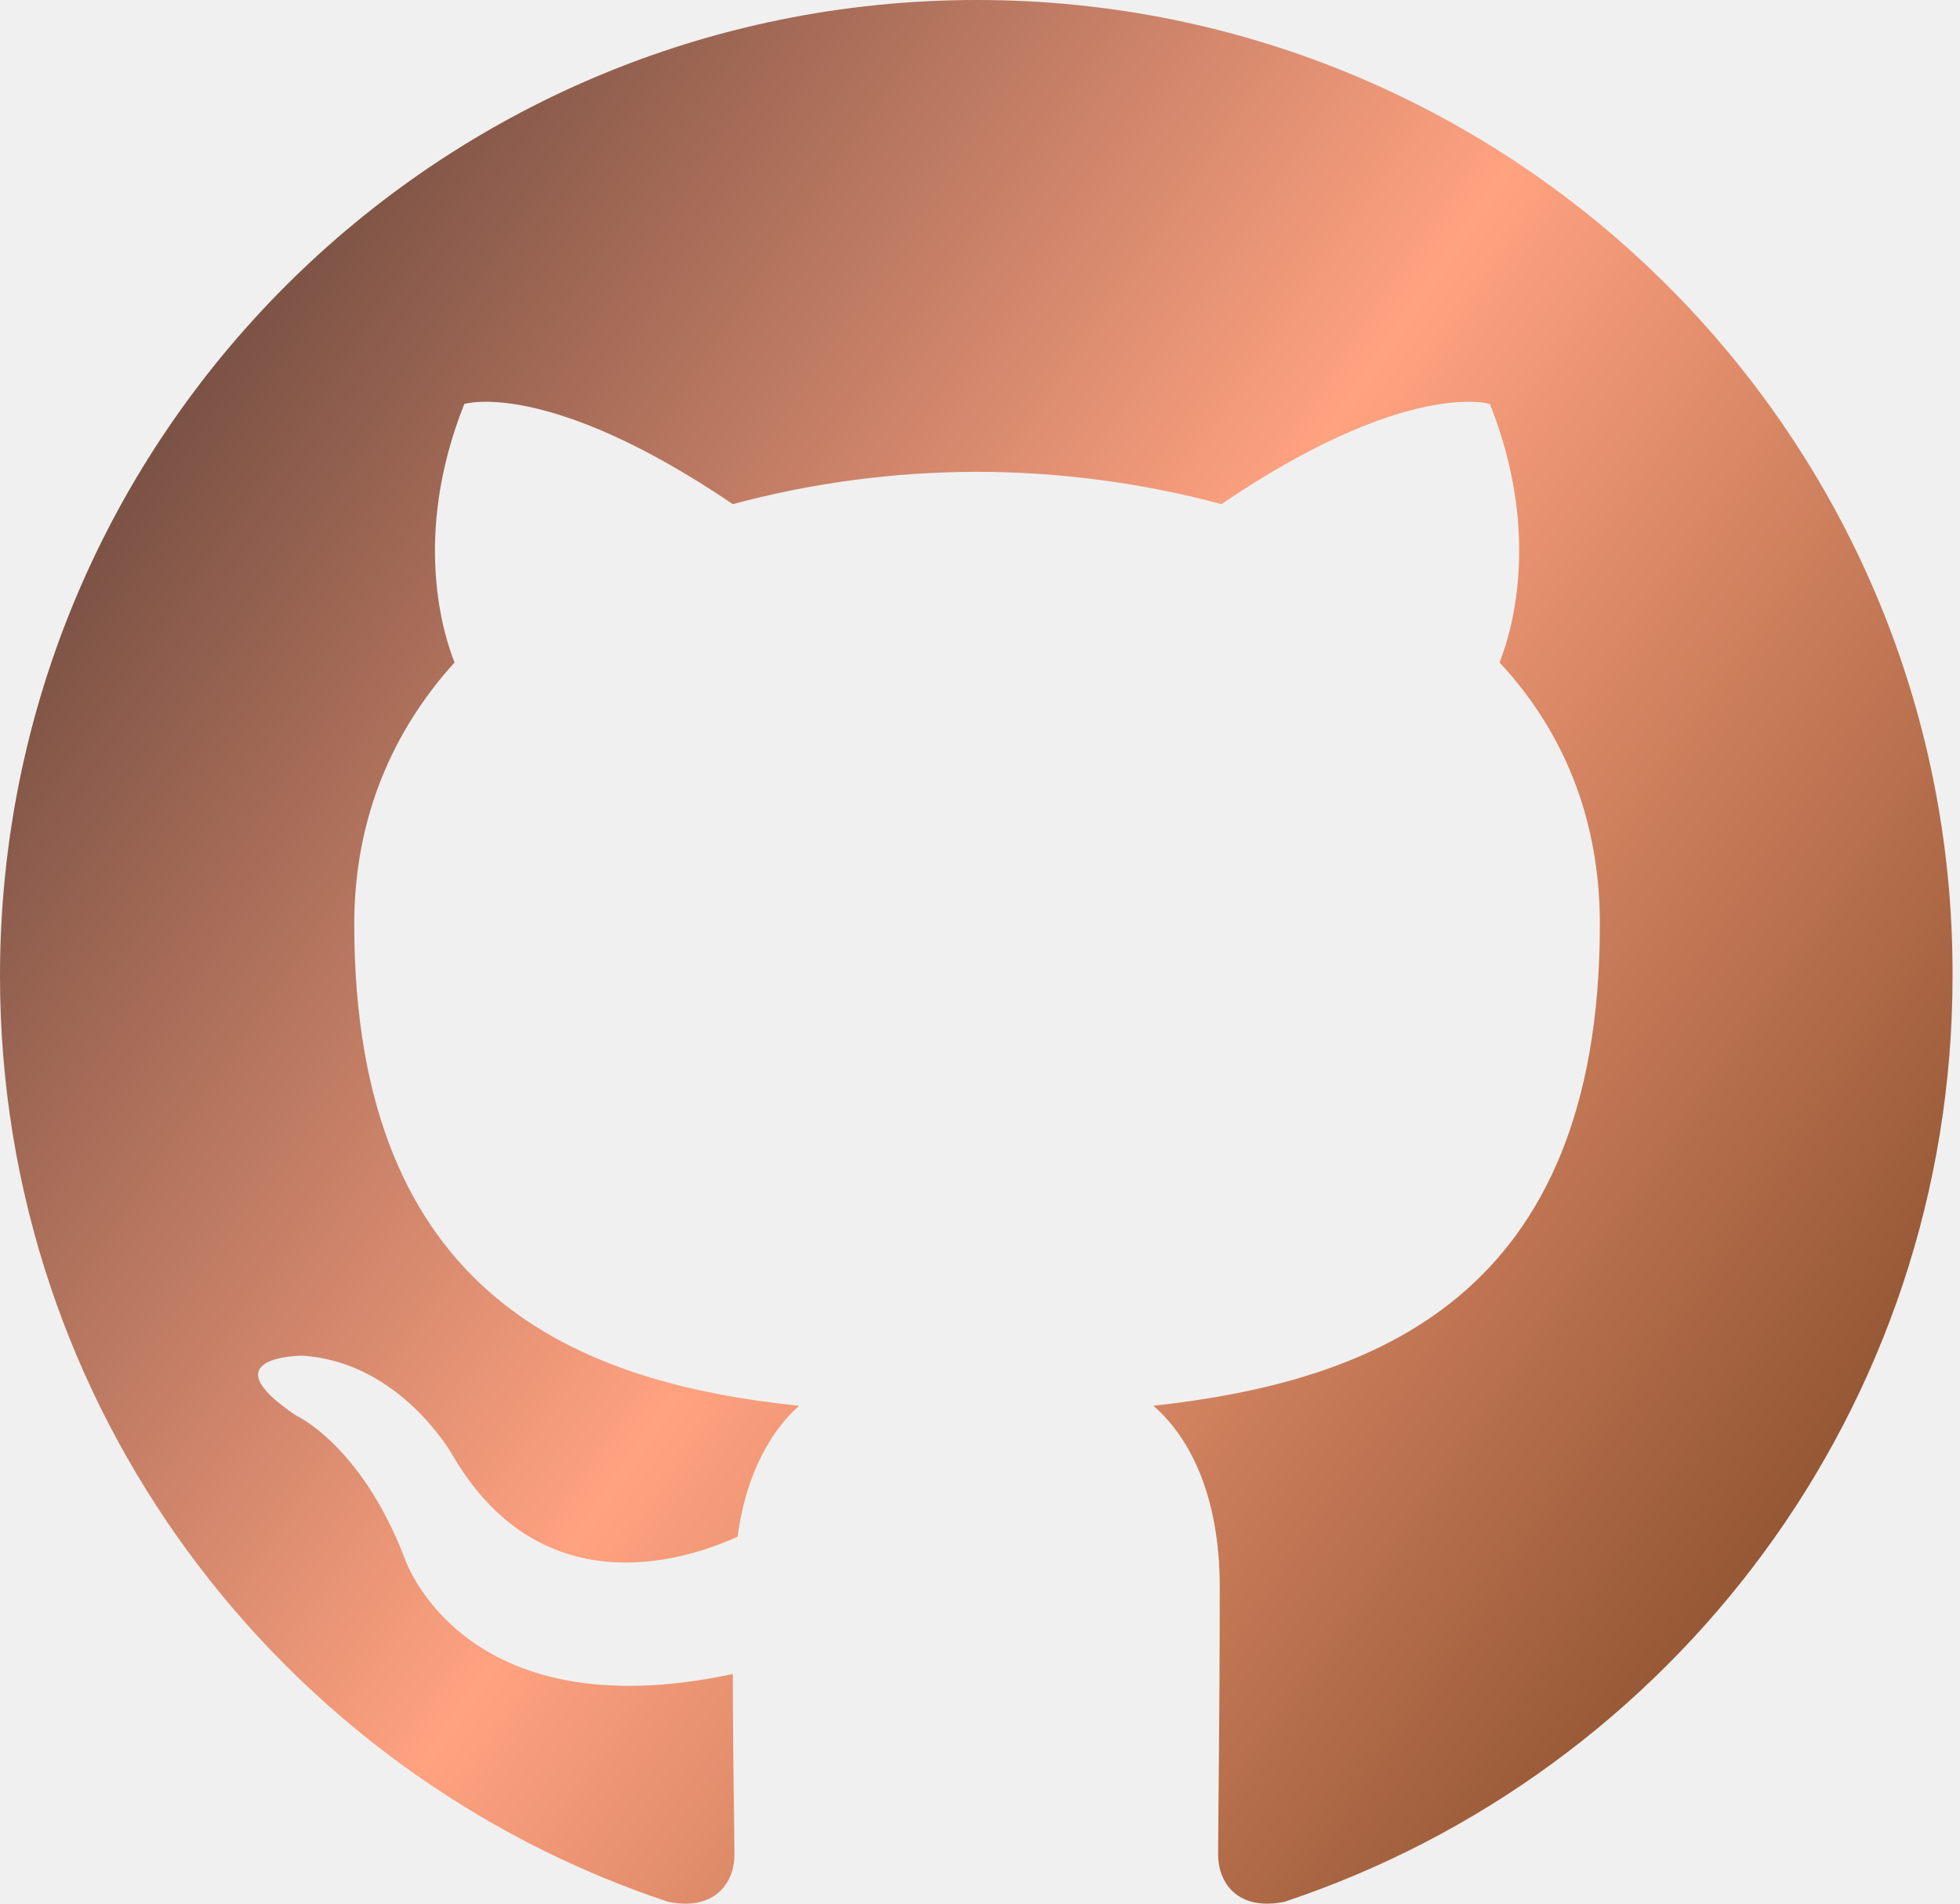
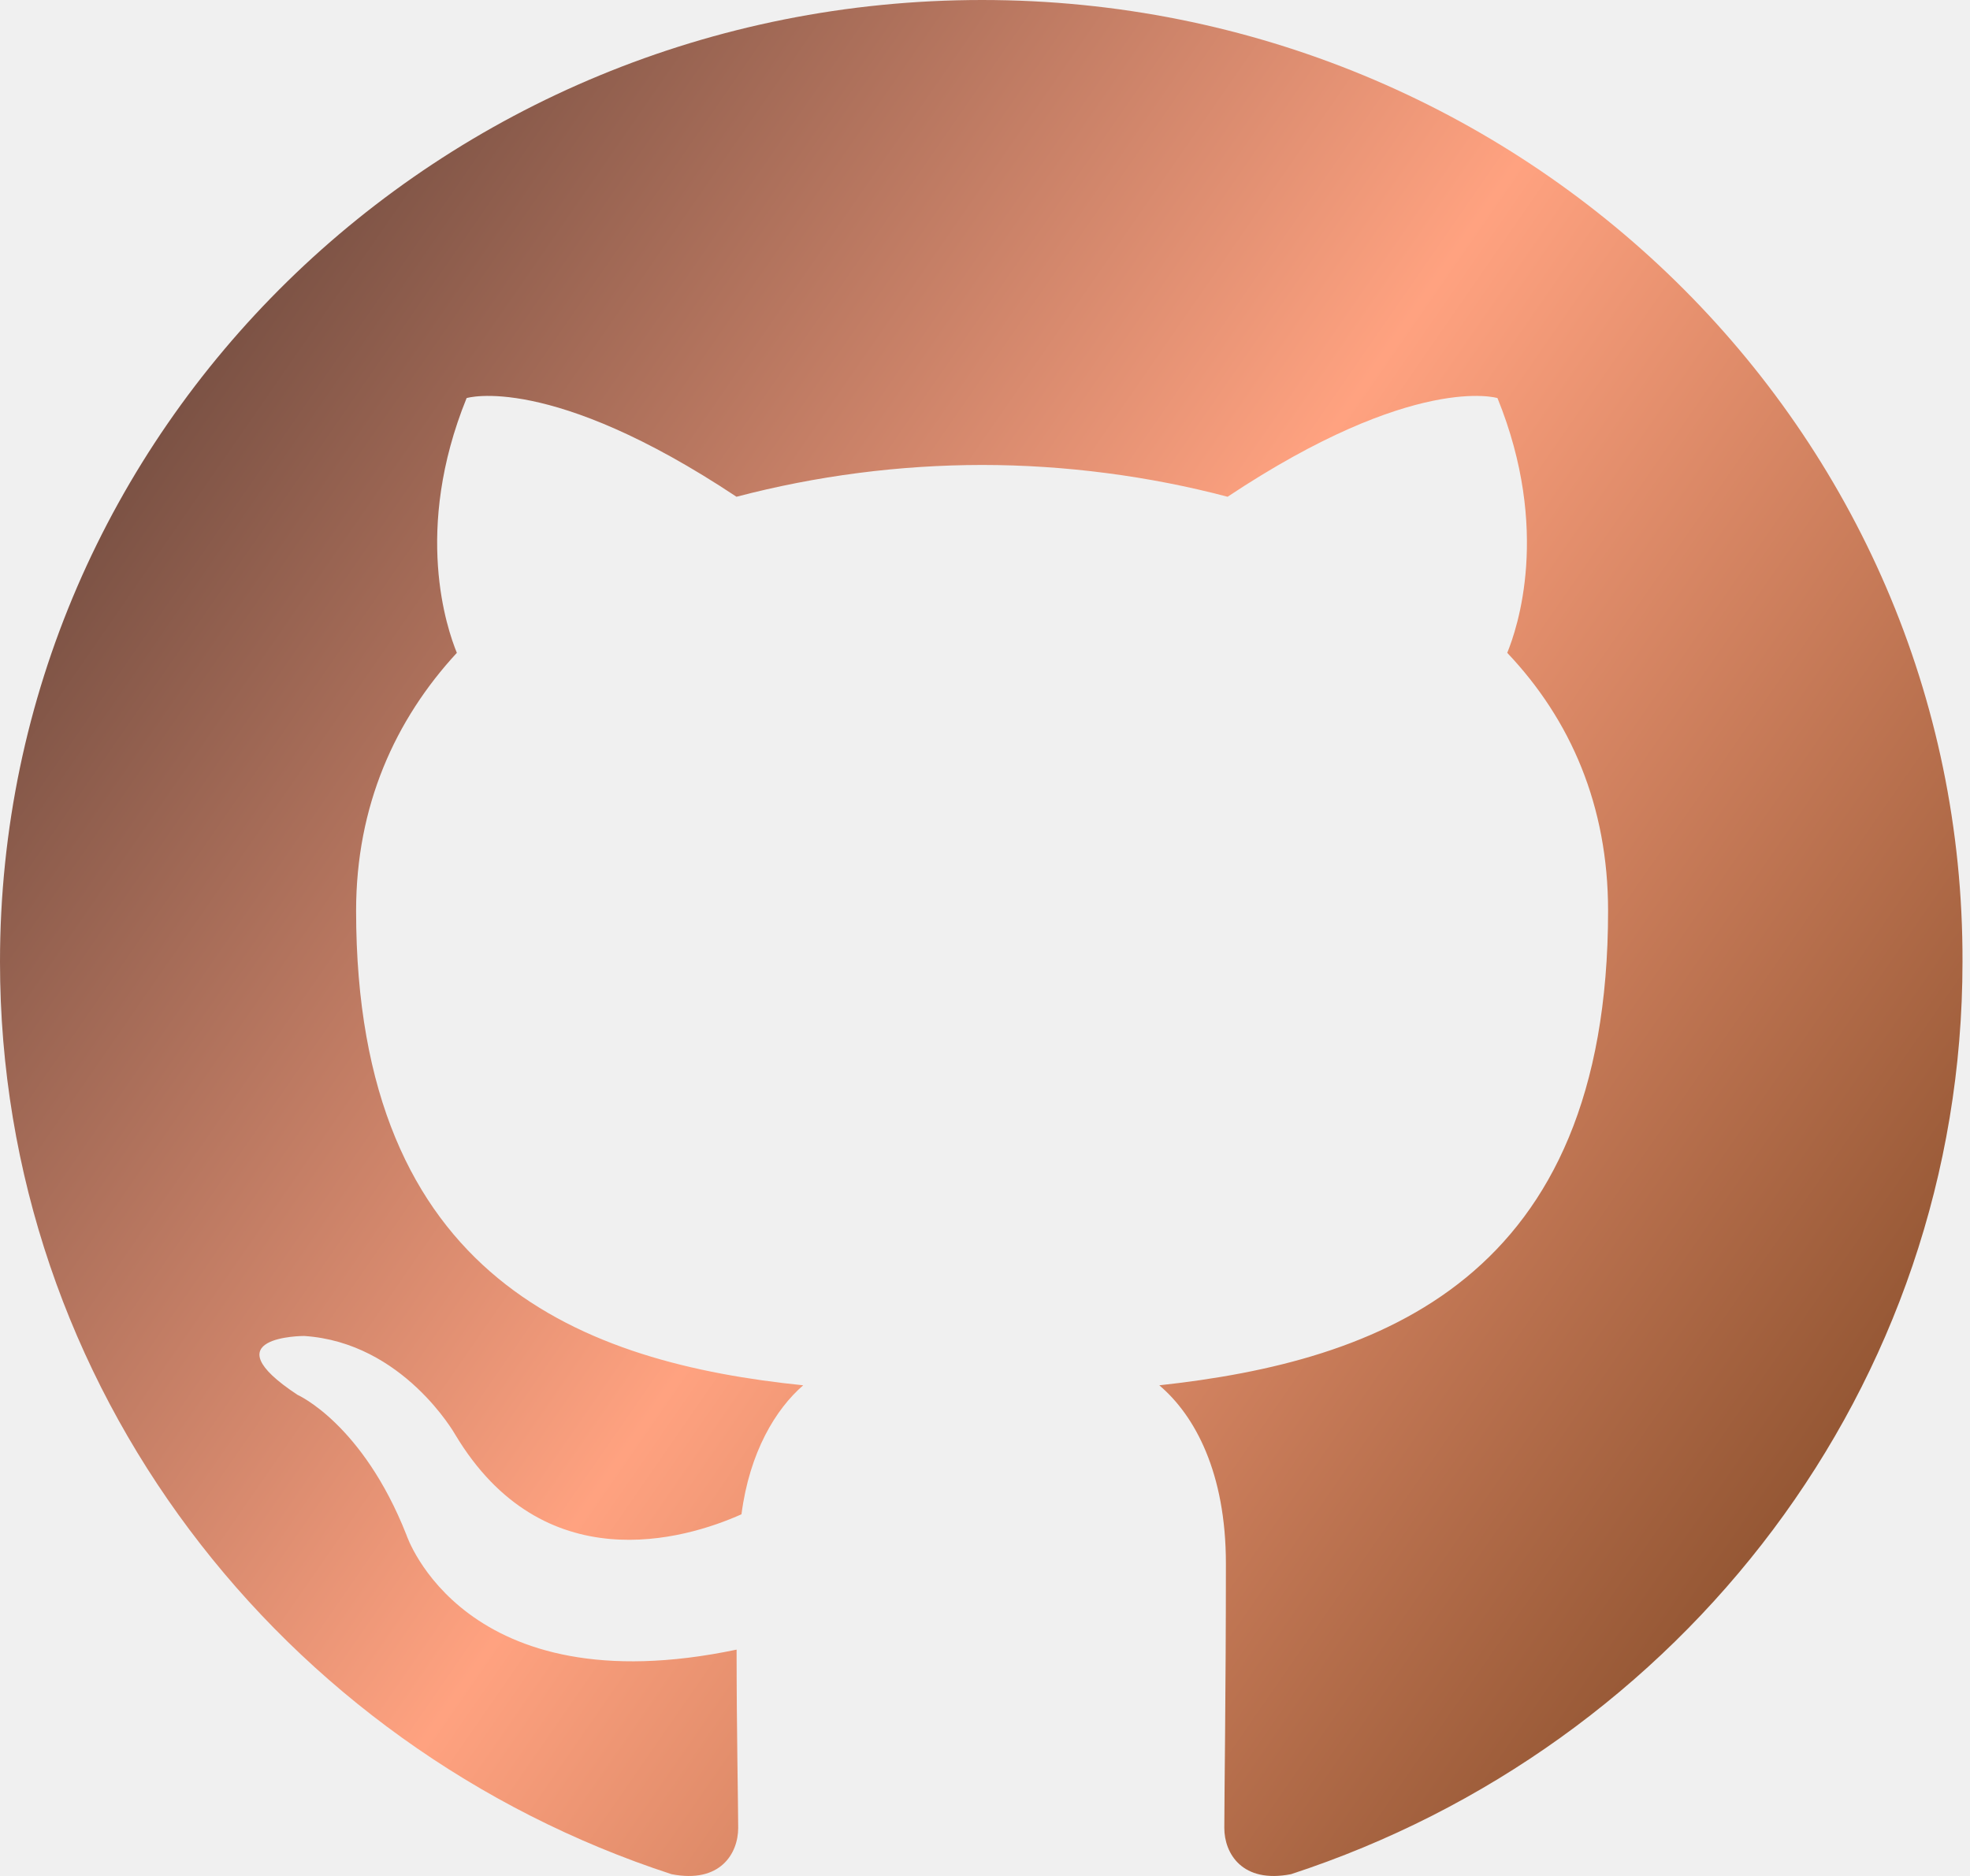
- <svg xmlns="http://www.w3.org/2000/svg" width="35" height="34" viewBox="0 0 35 34" fill="none">
-   <g clip-path="url(#clip0_10_78)">
-     <path fill-rule="evenodd" clip-rule="evenodd" d="M17.448 0C7.8 0 0 7.792 0 17.431C0 25.136 4.997 31.659 11.93 33.967C12.797 34.141 13.115 33.592 13.115 33.13C13.115 32.726 13.086 31.341 13.086 29.898C8.232 30.937 7.222 27.82 7.222 27.82C6.442 25.8 5.286 25.281 5.286 25.281C3.697 24.213 5.402 24.213 5.402 24.213C7.164 24.328 8.089 26.002 8.089 26.002C9.648 28.657 12.161 27.907 13.172 27.445C13.317 26.32 13.779 25.54 14.27 25.108C10.399 24.703 6.326 23.203 6.326 16.507C6.326 14.603 7.019 13.044 8.117 11.832C7.944 11.4 7.337 9.61 8.291 7.215C8.291 7.215 9.764 6.753 13.086 9.004C14.508 8.622 15.975 8.428 17.448 8.427C18.921 8.427 20.423 8.629 21.81 9.004C25.132 6.753 26.605 7.215 26.605 7.215C27.559 9.61 26.951 11.4 26.778 11.832C27.905 13.044 28.569 14.603 28.569 16.507C28.569 23.203 24.496 24.674 20.596 25.108C21.232 25.656 21.781 26.695 21.781 28.34C21.781 30.677 21.752 32.553 21.752 33.13C21.752 33.592 22.07 34.141 22.936 33.967C29.869 31.658 34.867 25.136 34.867 17.431C34.895 7.792 27.067 0 17.448 0Z" fill="url(#paint0_linear_10_78)" />
+ <svg xmlns="http://www.w3.org/2000/svg" width="21" height="20" viewBox="0 0 21 20" fill="none">
+   <g clip-path="url(#clip0_34_26)">
+     <path fill-rule="evenodd" clip-rule="evenodd" d="M10.469 0C4.68 0 0 4.583 0 10.254C0 14.786 2.998 18.623 7.158 19.981C7.678 20.083 7.869 19.76 7.869 19.488C7.869 19.251 7.852 18.436 7.852 17.587C4.939 18.198 4.333 16.365 4.333 16.365C3.865 15.177 3.172 14.871 3.172 14.871C2.219 14.243 3.241 14.243 3.241 14.243C4.298 14.311 4.853 15.295 4.853 15.295C5.789 16.857 7.297 16.416 7.904 16.144C7.99 15.482 8.268 15.024 8.562 14.769C6.24 14.531 3.796 13.649 3.796 9.71C3.796 8.59 4.212 7.673 4.87 6.96C4.766 6.706 4.402 5.653 4.974 4.244C4.974 4.244 5.858 3.972 7.851 5.296C8.705 5.072 9.585 4.958 10.469 4.957C11.353 4.957 12.254 5.076 13.086 5.296C15.079 3.972 15.963 4.244 15.963 4.244C16.535 5.653 16.171 6.706 16.067 6.96C16.743 7.673 17.142 8.59 17.142 9.71C17.142 13.649 14.698 14.514 12.358 14.769C12.739 15.092 13.068 15.703 13.068 16.67C13.068 18.045 13.051 19.149 13.051 19.488C13.051 19.76 13.242 20.083 13.762 19.981C17.922 18.622 20.92 14.786 20.92 10.254C20.937 4.583 16.24 0 10.469 0Z" fill="url(#paint0_linear_34_26)" />
  </g>
  <defs>
-     <linearGradient id="paint0_linear_10_78" x1="1.52998e-07" y1="5.167" x2="34.867" y2="28.833" gradientUnits="userSpaceOnUse">
+     <linearGradient id="paint0_linear_34_26" x1="9.17985e-08" y1="3.039" x2="20.657" y2="17.341" gradientUnits="userSpaceOnUse">
      <stop stop-color="#5E4037" />
      <stop offset="0.5" stop-color="#FFA280" />
      <stop offset="1" stop-color="#814926" />
    </linearGradient>
-     <clipPath id="clip0_10_78">
-       <rect width="35" height="34" fill="white" />
+     <clipPath id="clip0_34_26">
+       <rect width="21" height="20" fill="white" />
    </clipPath>
  </defs>
</svg>
